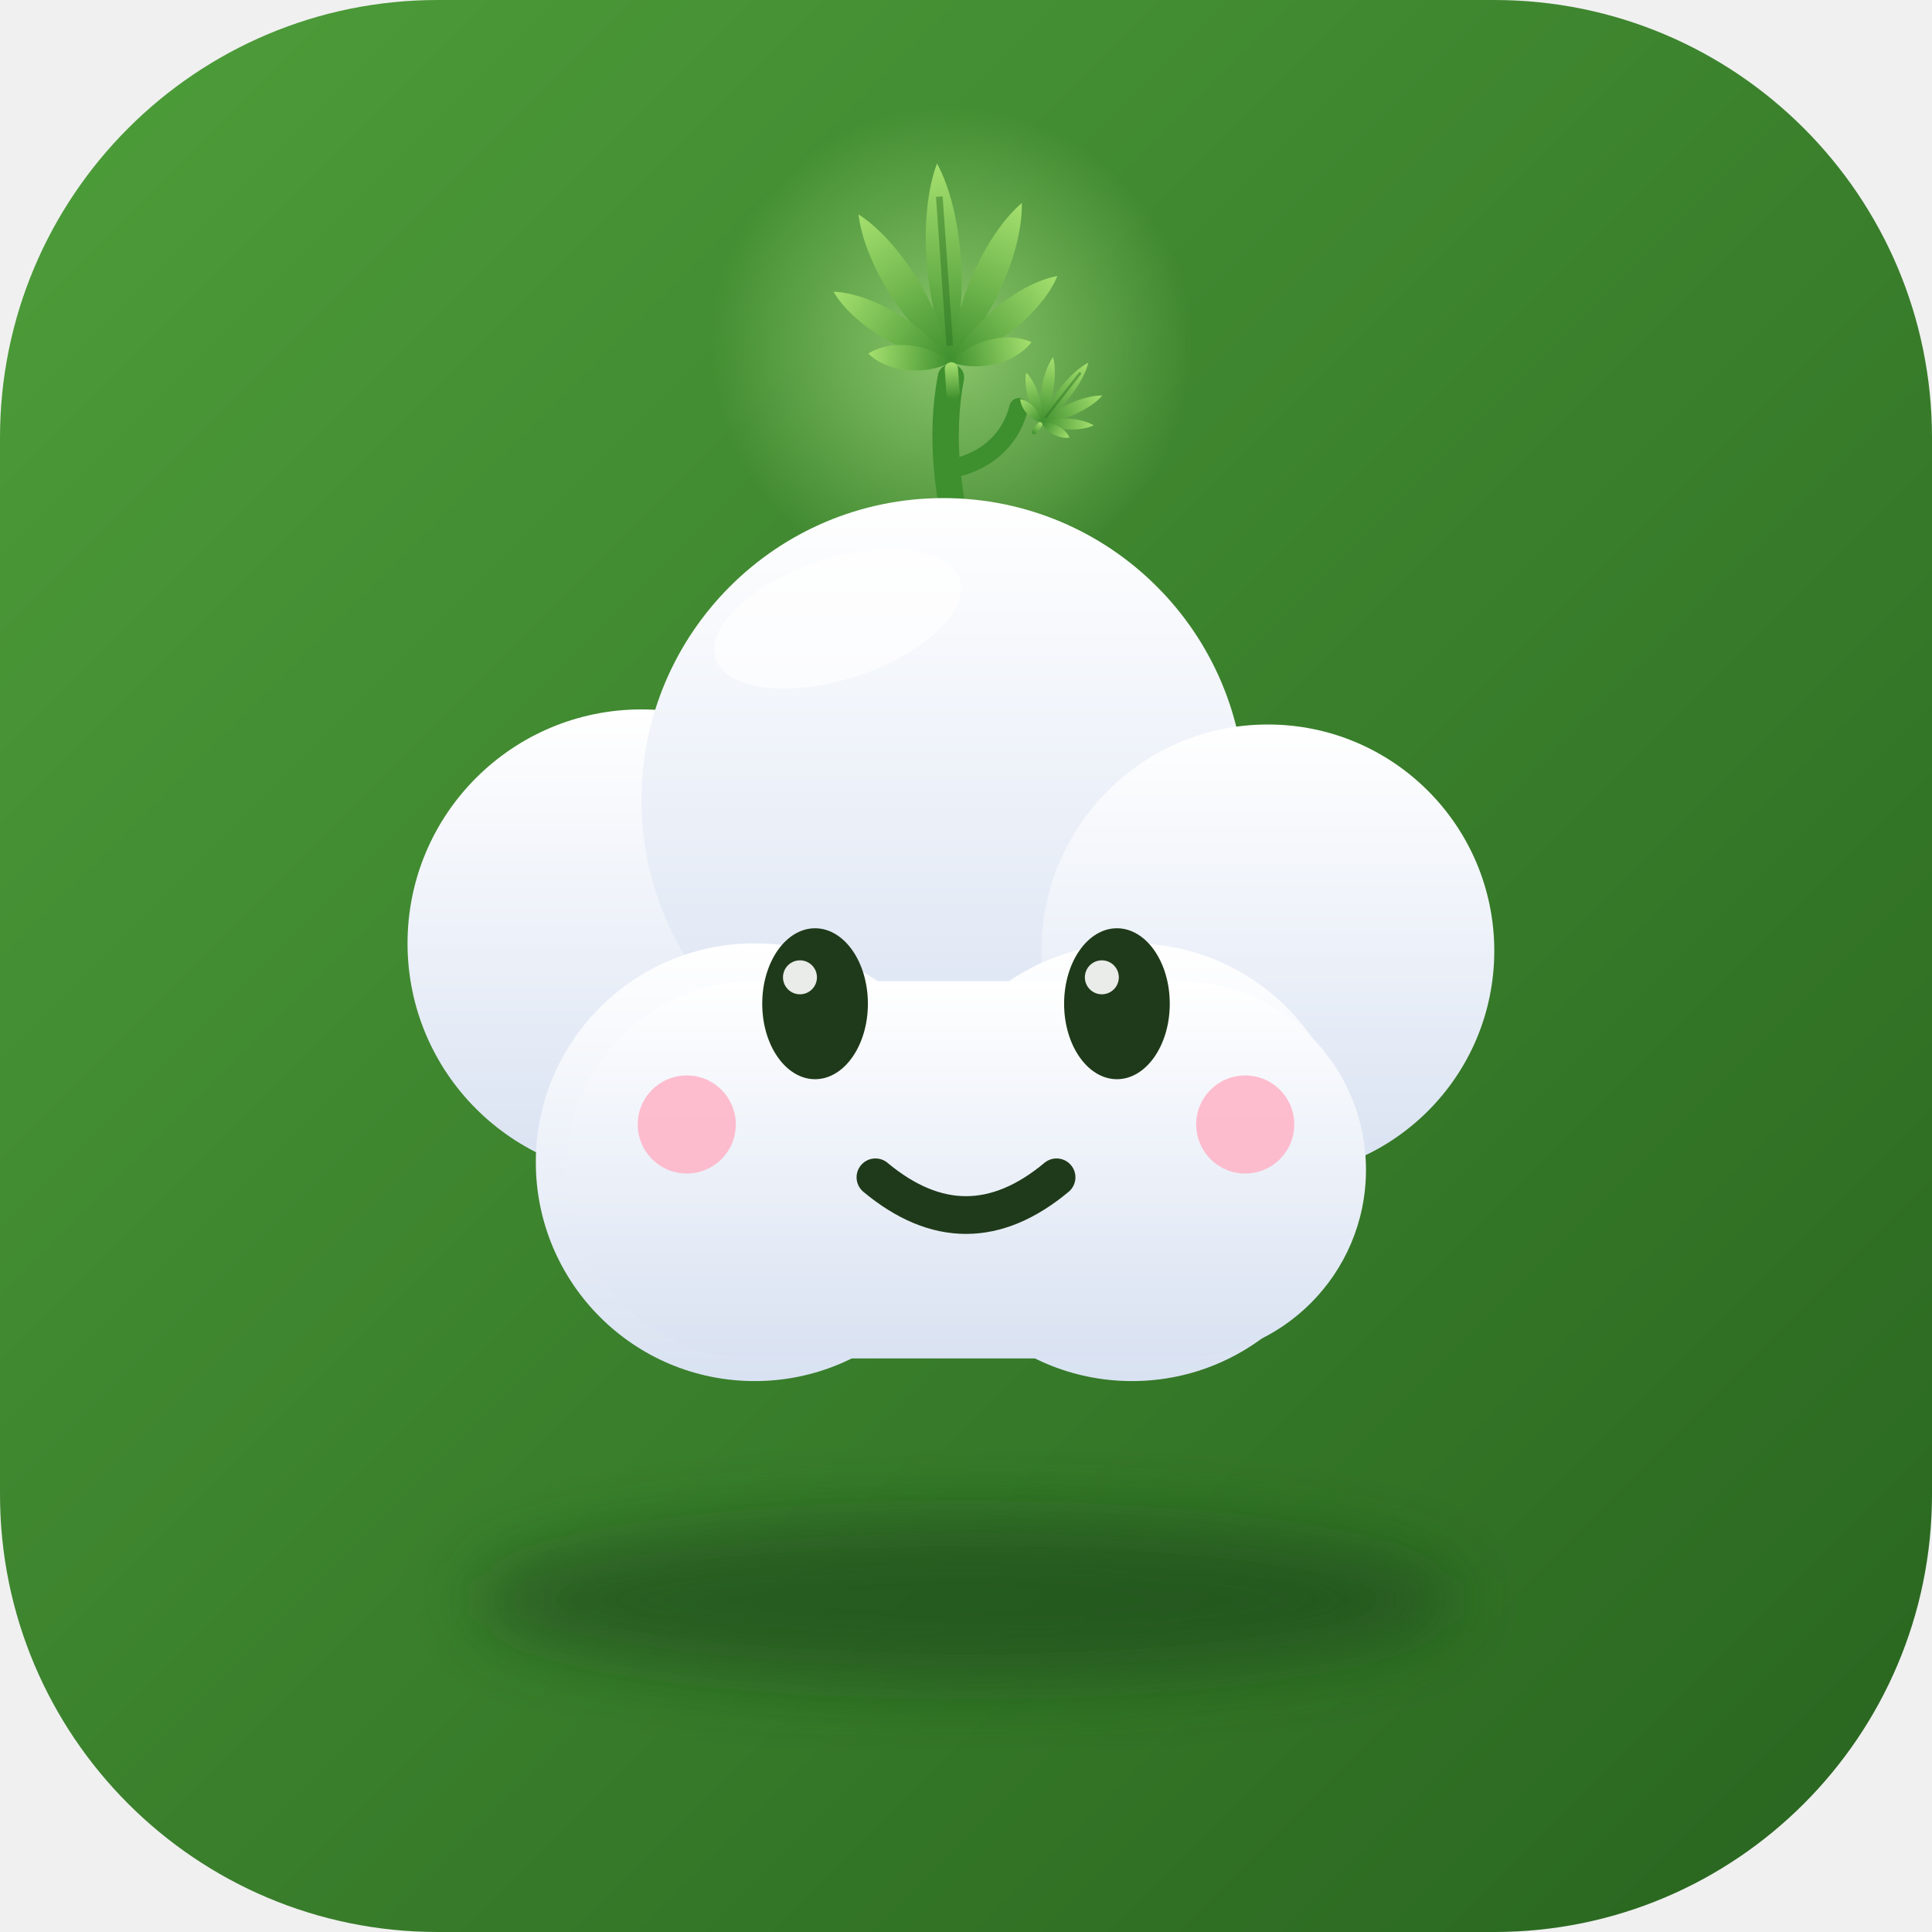
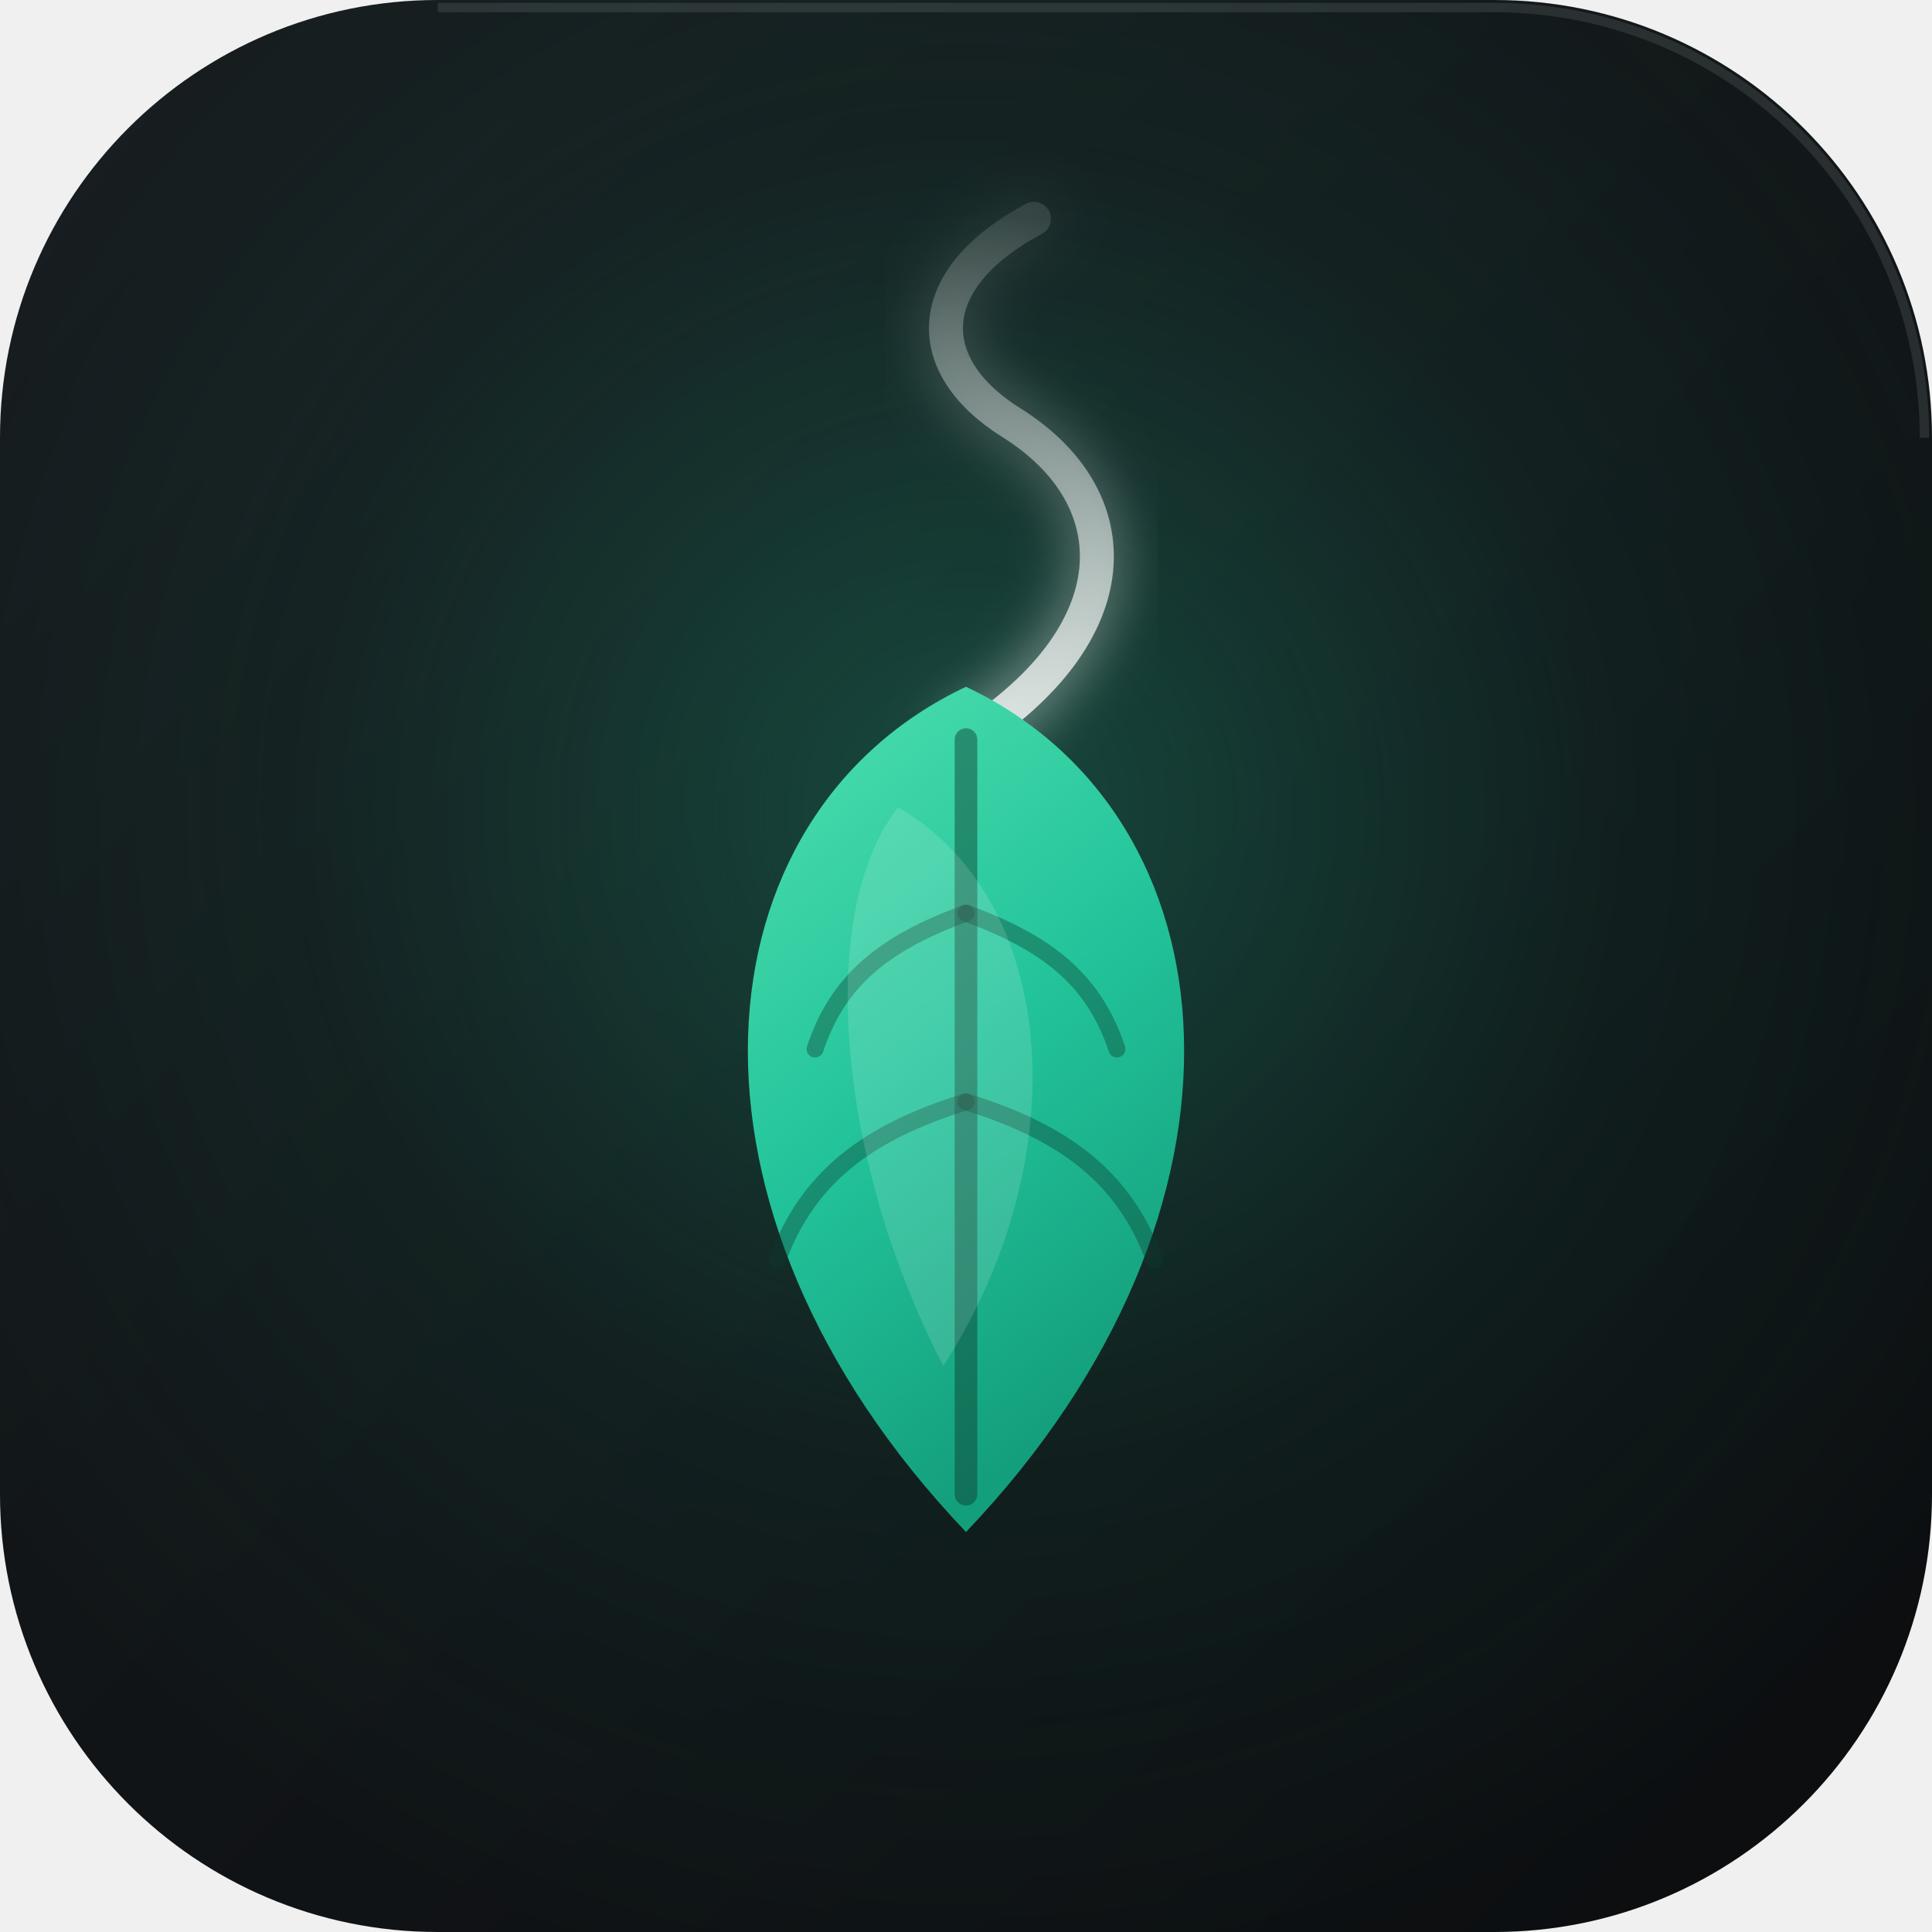
<svg xmlns="http://www.w3.org/2000/svg" viewBox="0 0 512 512" width="512" height="512">
  <defs>
-     <linearGradient id="bg" x1="0" y1="0" x2="1" y2="1">
-       <stop offset="0" stop-color="#4e9e3a" />
-       <stop offset="1" stop-color="#28641f" />
+     <linearGradient id="tile" x1="0" y1="0" x2="1" y2="1">
+       <stop offset="0" stop-color="#171b1e" />
+       <stop offset="1" stop-color="#0b0d0f" />
    </linearGradient>
-     <linearGradient id="puff" x1="0" y1="0" x2="0" y2="1">
-       <stop offset="0" stop-color="#ffffff" />
-       <stop offset="1" stop-color="#d9e2f2" />
+     <radialGradient id="aura" cx="0.5" cy="0.42" r="0.62">
+       <stop offset="0" stop-color="#22c39a" stop-opacity="0.30" />
+       <stop offset="0.55" stop-color="#22c39a" stop-opacity="0.07" />
+       <stop offset="1" stop-color="#22c39a" stop-opacity="0" />
+     </radialGradient>
+     <linearGradient id="leaf" x1="0" y1="0" x2="0.4" y2="1">
+       <stop offset="0" stop-color="#4fe0b0" />
+       <stop offset="0.55" stop-color="#22c39a" />
+       <stop offset="1" stop-color="#149f7c" />
    </linearGradient>
-     <linearGradient id="leafG" x1="0" y1="0" x2="0" y2="1">
-       <stop offset="0" stop-color="#a5e06f" />
-       <stop offset="1" stop-color="#3e8f2e" />
+     <linearGradient id="wisp" x1="0" y1="1" x2="0" y2="0">
+       <stop offset="0" stop-color="#eef2f0" stop-opacity="0.9" />
+       <stop offset="1" stop-color="#eef2f0" stop-opacity="0.12" />
    </linearGradient>
-     <radialGradient id="leafGlow" cx="0.5" cy="0.5" r="0.5">
-       <stop offset="0" stop-color="#c8f59a" stop-opacity="0.55" />
-       <stop offset="1" stop-color="#c8f59a" stop-opacity="0" />
-     </radialGradient>
-     <filter id="soft" x="-40%" y="-40%" width="180%" height="180%">
-       <feGaussianBlur stdDeviation="9" />
+     <filter id="glow" x="-40%" y="-40%" width="180%" height="180%">
+       <feGaussianBlur stdDeviation="7" />
    </filter>
  </defs>
-   <rect width="512" height="512" rx="116" fill="url(#bg)" />
-   <ellipse cx="256" cy="424" rx="130" ry="22" fill="#173d12" opacity="0.5" filter="url(#soft)" />
-   <circle cx="252" cy="92" r="64" fill="url(#leafGlow)" />
-   <path d="M256 150 C 251 132 249 116 252 100" fill="none" stroke="#3e8f2e" stroke-width="7" stroke-linecap="round" />
-   <path d="M253 124 C 262 122 268 116 270 108" fill="none" stroke="#3e8f2e" stroke-width="5" stroke-linecap="round" />
-   <g transform="translate(276 112) scale(0.42) rotate(38)">
-     <path d="M0 0 C 5.5 -14.4, 5.5 -36, 0 -48 C -5.5 -36, -5.5 -14.4, 0 0" transform="rotate(0)" fill="url(#leafG)" />
-     <path d="M0 0 C 5 -12.6, 5 -31.5, 0 -42 C -5 -31.5, -5 -12.6, 0 0" transform="rotate(28)" fill="url(#leafG)" />
-     <path d="M0 0 C 5 -12.6, 5 -31.5, 0 -42 C -5 -31.5, -5 -12.6, 0 0" transform="rotate(-28)" fill="url(#leafG)" />
-     <path d="M0 0 C 4.5 -9.9, 4.5 -24.75, 0 -33 C -4.5 -24.75, -4.5 -9.9, 0 0" transform="rotate(55)" fill="url(#leafG)" />
-     <path d="M0 0 C 4.5 -9.9, 4.5 -24.75, 0 -33 C -4.5 -24.75, -4.5 -9.9, 0 0" transform="rotate(-55)" fill="url(#leafG)" />
-     <path d="M0 0 C 4 -6, 4 -15, 0 -20 C -4 -15, -4 -6, 0 0" transform="rotate(80)" fill="url(#leafG)" />
-     <path d="M0 0 C 4 -6, 4 -15, 0 -20 C -4 -15, -4 -6, 0 0" transform="rotate(-80)" fill="url(#leafG)" />
-     <rect x="-1.6" y="0" width="3.2" height="9" rx="1.6" fill="url(#leafG)" />
-     <path d="M0 -4 L0 -40" stroke="#2e7524" stroke-width="1.6" opacity="0.5" />
+   <rect width="512" height="512" rx="116" fill="url(#tile)" />
+   <rect width="512" height="512" rx="116" fill="url(#aura)" />
+   <path d="M116 2 H396 A114 114 0 0 1 510 116" fill="none" stroke="#ffffff" stroke-opacity="0.10" stroke-width="2.5" />
+   <path d="M256 196 C 300 168 300 132 268 112 C 244 97 244 74 274 58" fill="none" stroke="url(#wisp)" stroke-width="13" stroke-linecap="round" filter="url(#glow)" opacity="0.55" />
+   <path d="M256 196 C 300 168 300 132 268 112 C 244 97 244 74 274 58" fill="none" stroke="url(#wisp)" stroke-width="9" stroke-linecap="round" />
+   <g transform="translate(256 300)">
+     <path d="M0 -118 C 72 -84 82 20 0 106 C -82 20 -72 -84 0 -118 Z" fill="url(#leaf)" />
+     <path d="M0 -104 L0 96" fill="none" stroke="#0b3a2c" stroke-width="6" stroke-linecap="round" opacity="0.45" />
+     <path d="M0 -58 C 22 -50 34 -40 40 -22" fill="none" stroke="#0b3a2c" stroke-width="4.5" stroke-linecap="round" opacity="0.38" />
+     <path d="M0 -58 C -22 -50 -34 -40 -40 -22" fill="none" stroke="#0b3a2c" stroke-width="4.5" stroke-linecap="round" opacity="0.38" />
+     <path d="M0 -8 C 26 0 42 12 50 34" fill="none" stroke="#0b3a2c" stroke-width="4.5" stroke-linecap="round" opacity="0.38" />
+     <path d="M0 -8 C -26 0 -42 12 -50 34" fill="none" stroke="#0b3a2c" stroke-width="4.5" stroke-linecap="round" opacity="0.38" />
+     <path d="M-18 -86 C 24 -62 30 6 -6 62 C -34 8 -40 -58 -18 -86 Z" fill="#ffffff" opacity="0.14" />
  </g>
-   <g transform="translate(252 96) scale(1.1) rotate(-4)">
-     <path d="M0 0 C 5.5 -14.4, 5.5 -36, 0 -48 C -5.5 -36, -5.5 -14.4, 0 0" transform="rotate(0)" fill="url(#leafG)" />
-     <path d="M0 0 C 5 -12.6, 5 -31.5, 0 -42 C -5 -31.5, -5 -12.6, 0 0" transform="rotate(28)" fill="url(#leafG)" />
-     <path d="M0 0 C 5 -12.6, 5 -31.5, 0 -42 C -5 -31.5, -5 -12.6, 0 0" transform="rotate(-28)" fill="url(#leafG)" />
-     <path d="M0 0 C 4.5 -9.9, 4.5 -24.75, 0 -33 C -4.5 -24.75, -4.5 -9.9, 0 0" transform="rotate(55)" fill="url(#leafG)" />
-     <path d="M0 0 C 4.5 -9.9, 4.5 -24.75, 0 -33 C -4.5 -24.75, -4.5 -9.9, 0 0" transform="rotate(-55)" fill="url(#leafG)" />
-     <path d="M0 0 C 4 -6, 4 -15, 0 -20 C -4 -15, -4 -6, 0 0" transform="rotate(80)" fill="url(#leafG)" />
-     <path d="M0 0 C 4 -6, 4 -15, 0 -20 C -4 -15, -4 -6, 0 0" transform="rotate(-80)" fill="url(#leafG)" />
-     <rect x="-1.6" y="0" width="3.2" height="9" rx="1.6" fill="url(#leafG)" />
-     <path d="M0 -4 L0 -40" stroke="#2e7524" stroke-width="1.6" opacity="0.5" />
-   </g>
-   <g fill="url(#puff)">
-     <circle cx="170" cy="250" r="62" />
-     <circle cx="250" cy="212" r="80" />
-     <circle cx="336" cy="252" r="60" />
-     <circle cx="200" cy="308" r="58" />
-     <circle cx="300" cy="308" r="58" />
-     <rect x="150" y="260" width="212" height="100" rx="50" />
-   </g>
-   <ellipse cx="222" cy="164" rx="34" ry="16" fill="#ffffff" opacity="0.65" transform="rotate(-18 222 164)" />
-   <ellipse cx="216" cy="266" rx="14" ry="20" fill="#1f3a1a" />
-   <ellipse cx="296" cy="266" rx="14" ry="20" fill="#1f3a1a" />
-   <circle cx="212" cy="259" r="4.5" fill="#ffffff" opacity="0.9" />
-   <circle cx="292" cy="259" r="4.5" fill="#ffffff" opacity="0.9" />
-   <path d="M232 312 q24 20 48 0" fill="none" stroke="#1f3a1a" stroke-width="10" stroke-linecap="round" />
-   <circle cx="182" cy="298" r="13" fill="#ffb3c7" opacity="0.85" />
-   <circle cx="330" cy="298" r="13" fill="#ffb3c7" opacity="0.85" />
</svg>
